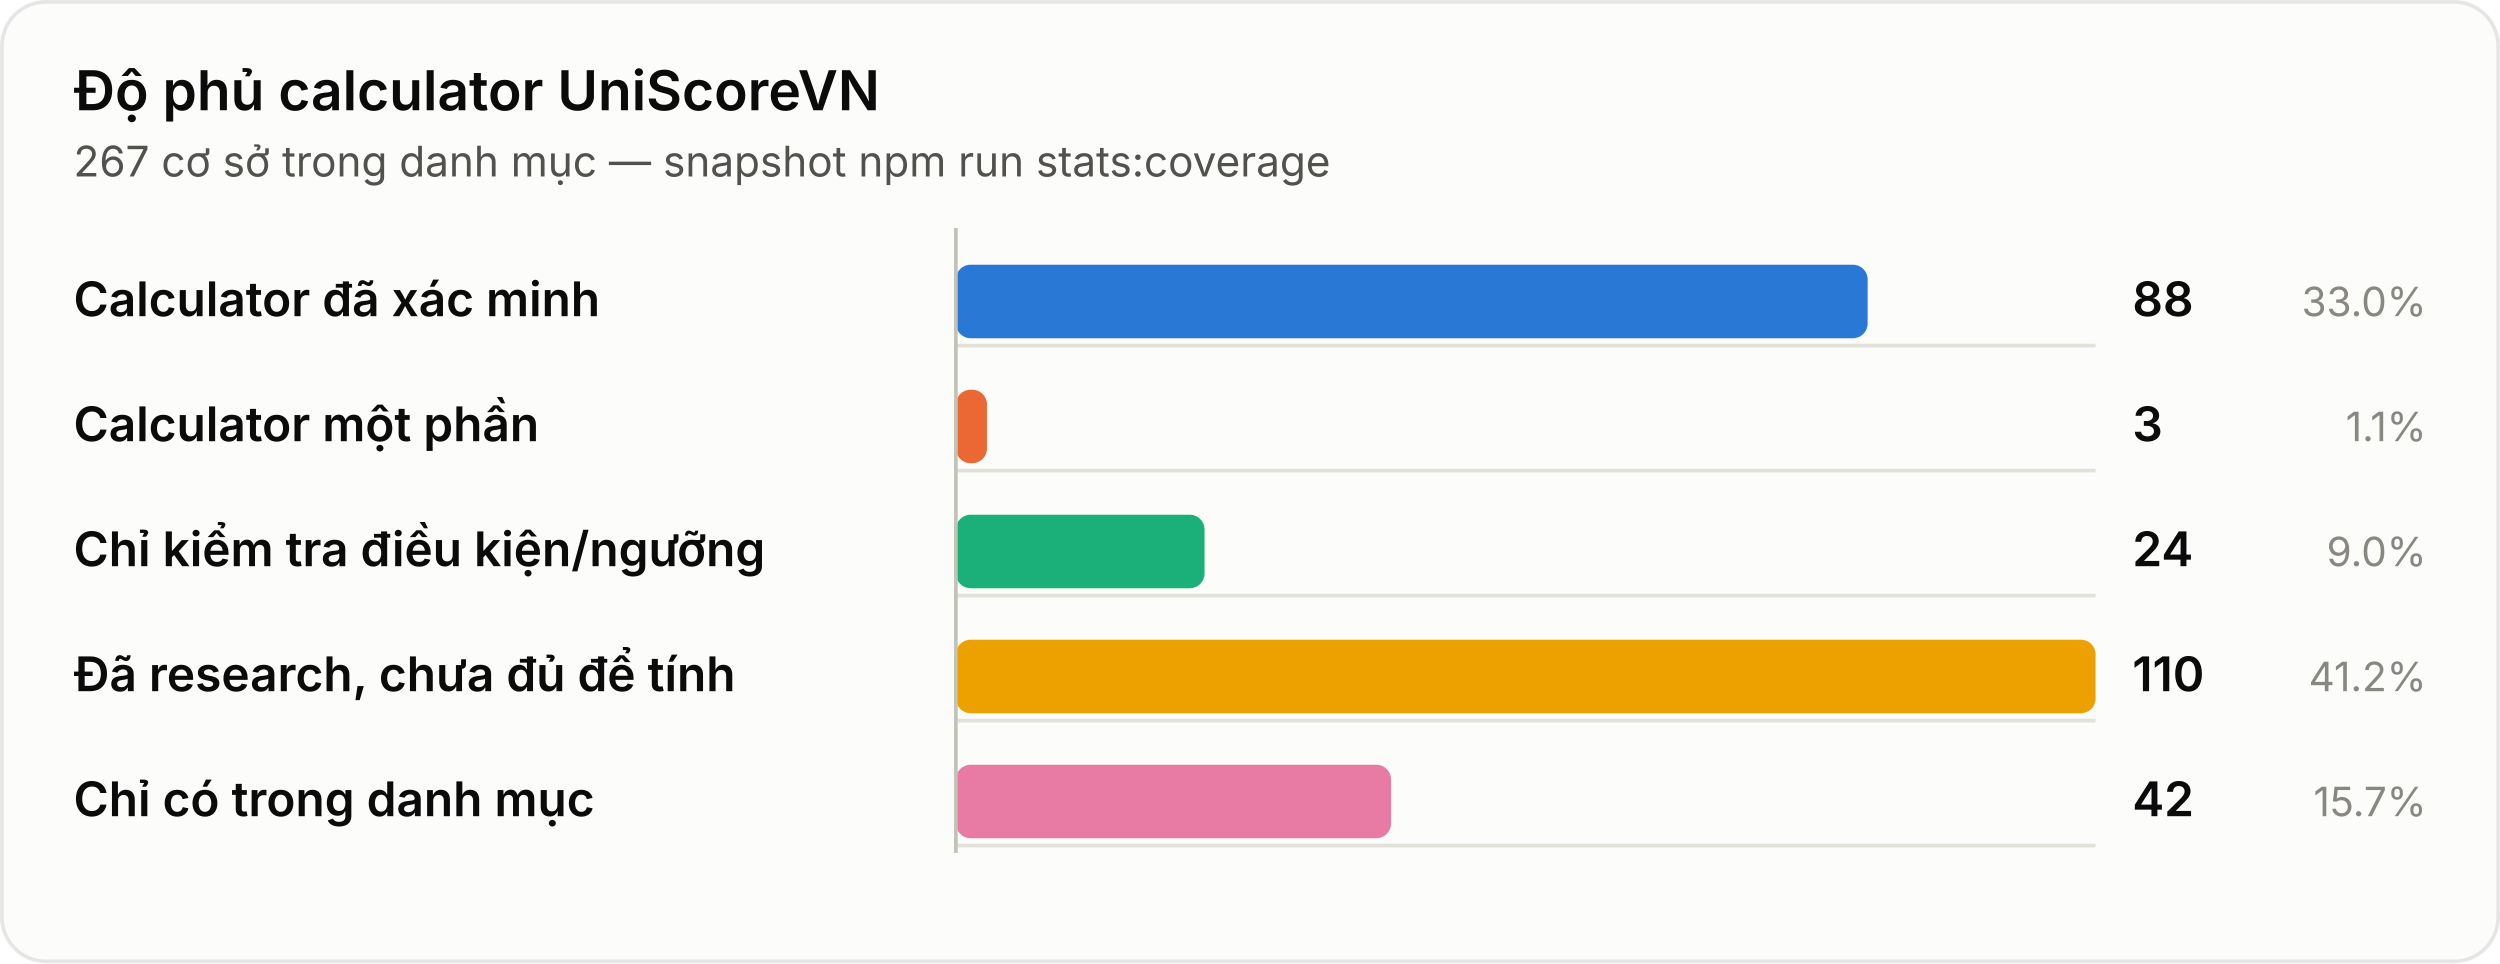
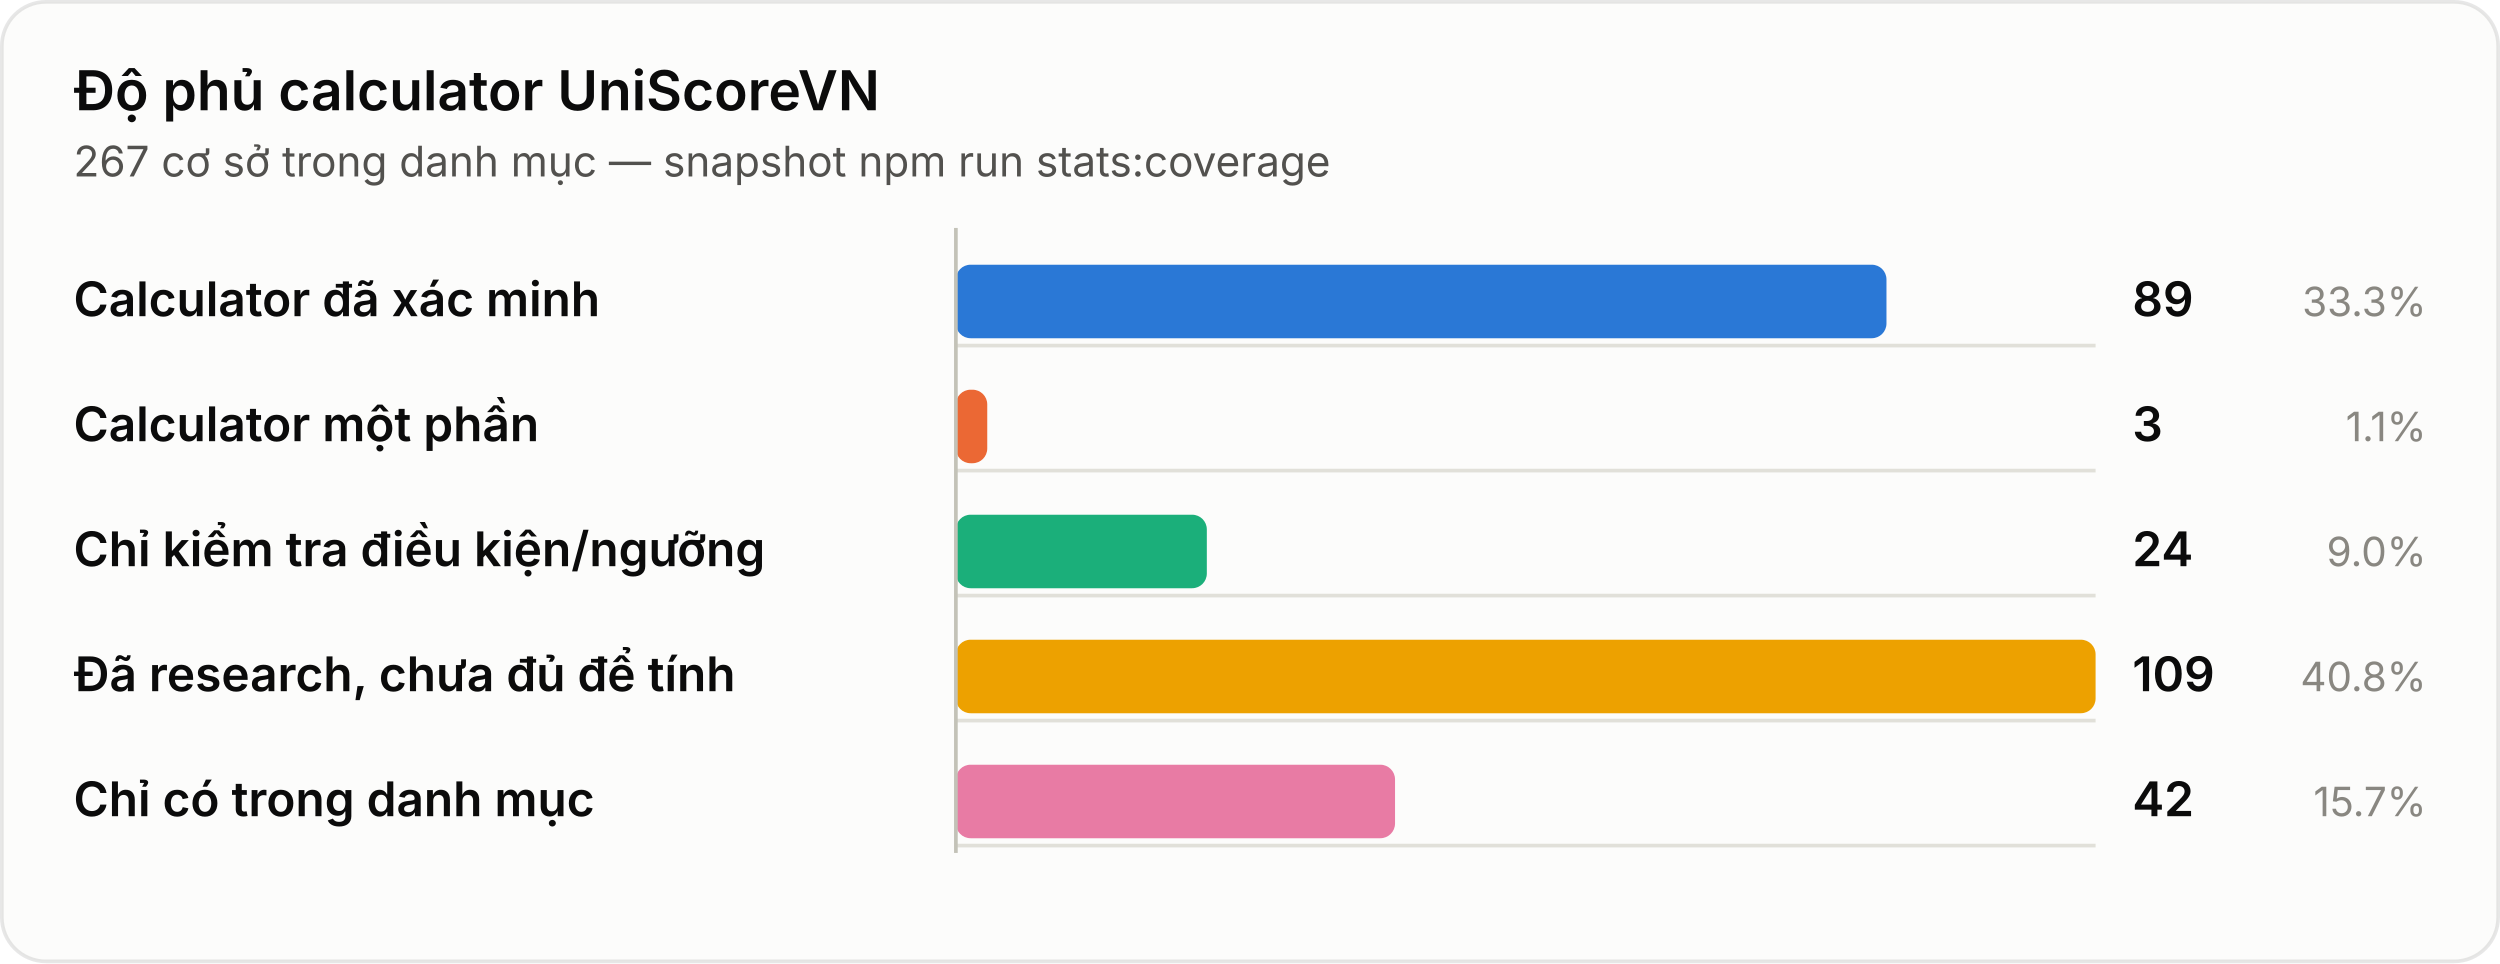
<svg xmlns="http://www.w3.org/2000/svg" width="680" height="262" viewBox="0 0 680 262" font-family="system-ui, -apple-system, Segoe UI, sans-serif">
  <rect x="0.5" y="0.5" width="679" height="261" rx="12" fill="#fcfcfb" stroke="rgba(11,11,11,0.10)" />
  <text x="20" y="30" font-size="15" font-weight="600" fill="#0b0b0b">Độ phủ calculator UniScoreVN</text>
  <text x="20" y="48" font-size="11.5" fill="#52514e">267 cơ sở trong danh mục — snapshot npm run stats:coverage</text>
  <g transform="translate(20, 10)">
    <text x="0" y="76" font-size="13" font-weight="600" fill="#0b0b0b">Calculator đã xác minh</text>
    <line x1="240" y1="84" x2="550" y2="84" stroke="#e1e0d9" stroke-width="1" />
-     <rect x="240" y="62" width="248" height="20" rx="4" fill="#2a78d6" />
-     <text x="560" y="76" font-size="13" font-weight="600" fill="#0b0b0b" text-anchor="start">88</text>
-     <text x="640" y="76" font-size="11" fill="#898781" text-anchor="end">33.0%</text>
+     <rect x="240" y="62" width="253.119" height="20" rx="4" fill="#2a78d6" />
+     <text x="560" y="76" font-size="13" font-weight="600" fill="#0b0b0b" text-anchor="start">89</text>
+     <text x="640" y="76" font-size="11" fill="#898781" text-anchor="end">33.3%</text>
    <text x="0" y="110" font-size="13" font-weight="600" fill="#0b0b0b">Calculator một phần</text>
    <line x1="240" y1="118" x2="550" y2="118" stroke="#e1e0d9" stroke-width="1" />
-     <rect x="240" y="96" width="8.455" height="20" rx="4" fill="#eb6834" />
+     <rect x="240" y="96" width="8.532" height="20" rx="4" fill="#eb6834" />
    <text x="560" y="110" font-size="13" font-weight="600" fill="#0b0b0b" text-anchor="start">3</text>
    <text x="640" y="110" font-size="11" fill="#898781" text-anchor="end">1.1%</text>
    <text x="0" y="144" font-size="13" font-weight="600" fill="#0b0b0b">Chỉ kiểm tra điều kiện/ngưỡng</text>
    <line x1="240" y1="152" x2="550" y2="152" stroke="#e1e0d9" stroke-width="1" />
-     <rect x="240" y="130" width="67.636" height="20" rx="4" fill="#1baf7a" />
+     <rect x="240" y="130" width="68.257" height="20" rx="4" fill="#1baf7a" />
    <text x="560" y="144" font-size="13" font-weight="600" fill="#0b0b0b" text-anchor="start">24</text>
    <text x="640" y="144" font-size="11" fill="#898781" text-anchor="end">9.0%</text>
    <text x="0" y="178" font-size="13" font-weight="600" fill="#0b0b0b">Đã research, chưa đủ để tính</text>
    <line x1="240" y1="186" x2="550" y2="186" stroke="#e1e0d9" stroke-width="1" />
    <rect x="240" y="164" width="310" height="20" rx="4" fill="#eda100" />
-     <text x="560" y="178" font-size="13" font-weight="600" fill="#0b0b0b" text-anchor="start">110</text>
-     <text x="640" y="178" font-size="11" fill="#898781" text-anchor="end">41.2%</text>
+     <text x="560" y="178" font-size="13" font-weight="600" fill="#0b0b0b" text-anchor="start">109</text>
+     <text x="640" y="178" font-size="11" fill="#898781" text-anchor="end">40.8%</text>
    <text x="0" y="212" font-size="13" font-weight="600" fill="#0b0b0b">Chỉ có trong danh mục</text>
    <line x1="240" y1="220" x2="550" y2="220" stroke="#e1e0d9" stroke-width="1" />
-     <rect x="240" y="198" width="118.364" height="20" rx="4" fill="#e87ba4" />
+     <rect x="240" y="198" width="119.45" height="20" rx="4" fill="#e87ba4" />
    <text x="560" y="212" font-size="13" font-weight="600" fill="#0b0b0b" text-anchor="start">42</text>
    <text x="640" y="212" font-size="11" fill="#898781" text-anchor="end">15.7%</text>
    <line x1="240" y1="52" x2="240" y2="222" stroke="#c3c2b7" stroke-width="1" />
  </g>
</svg>
